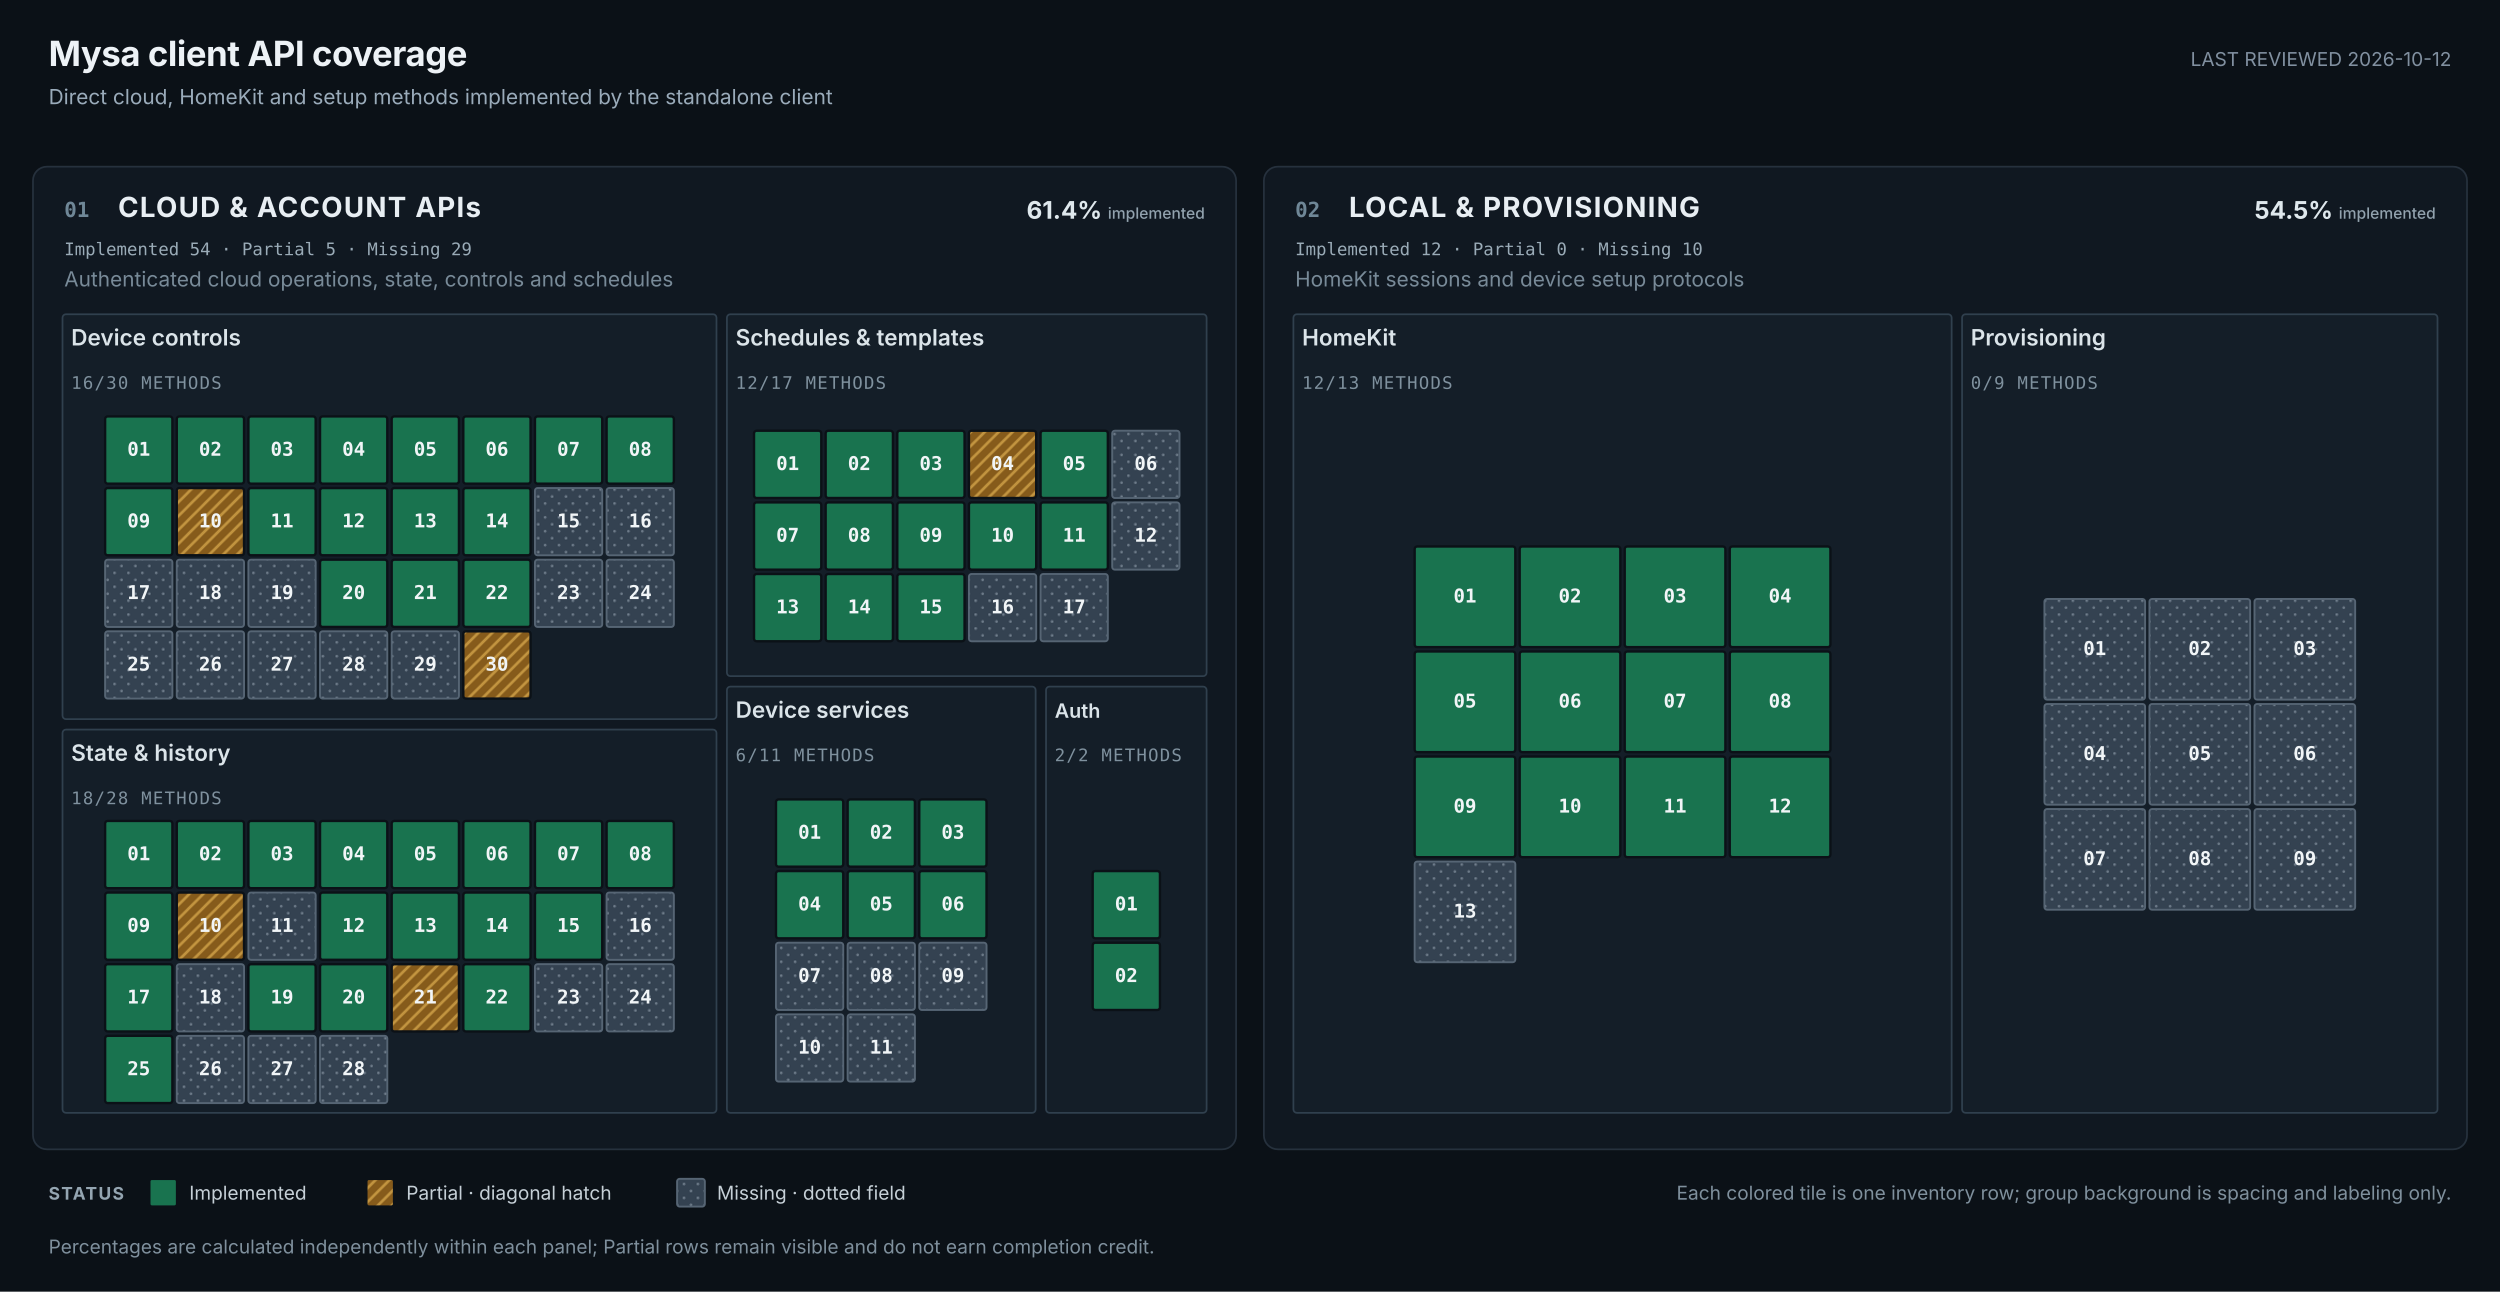
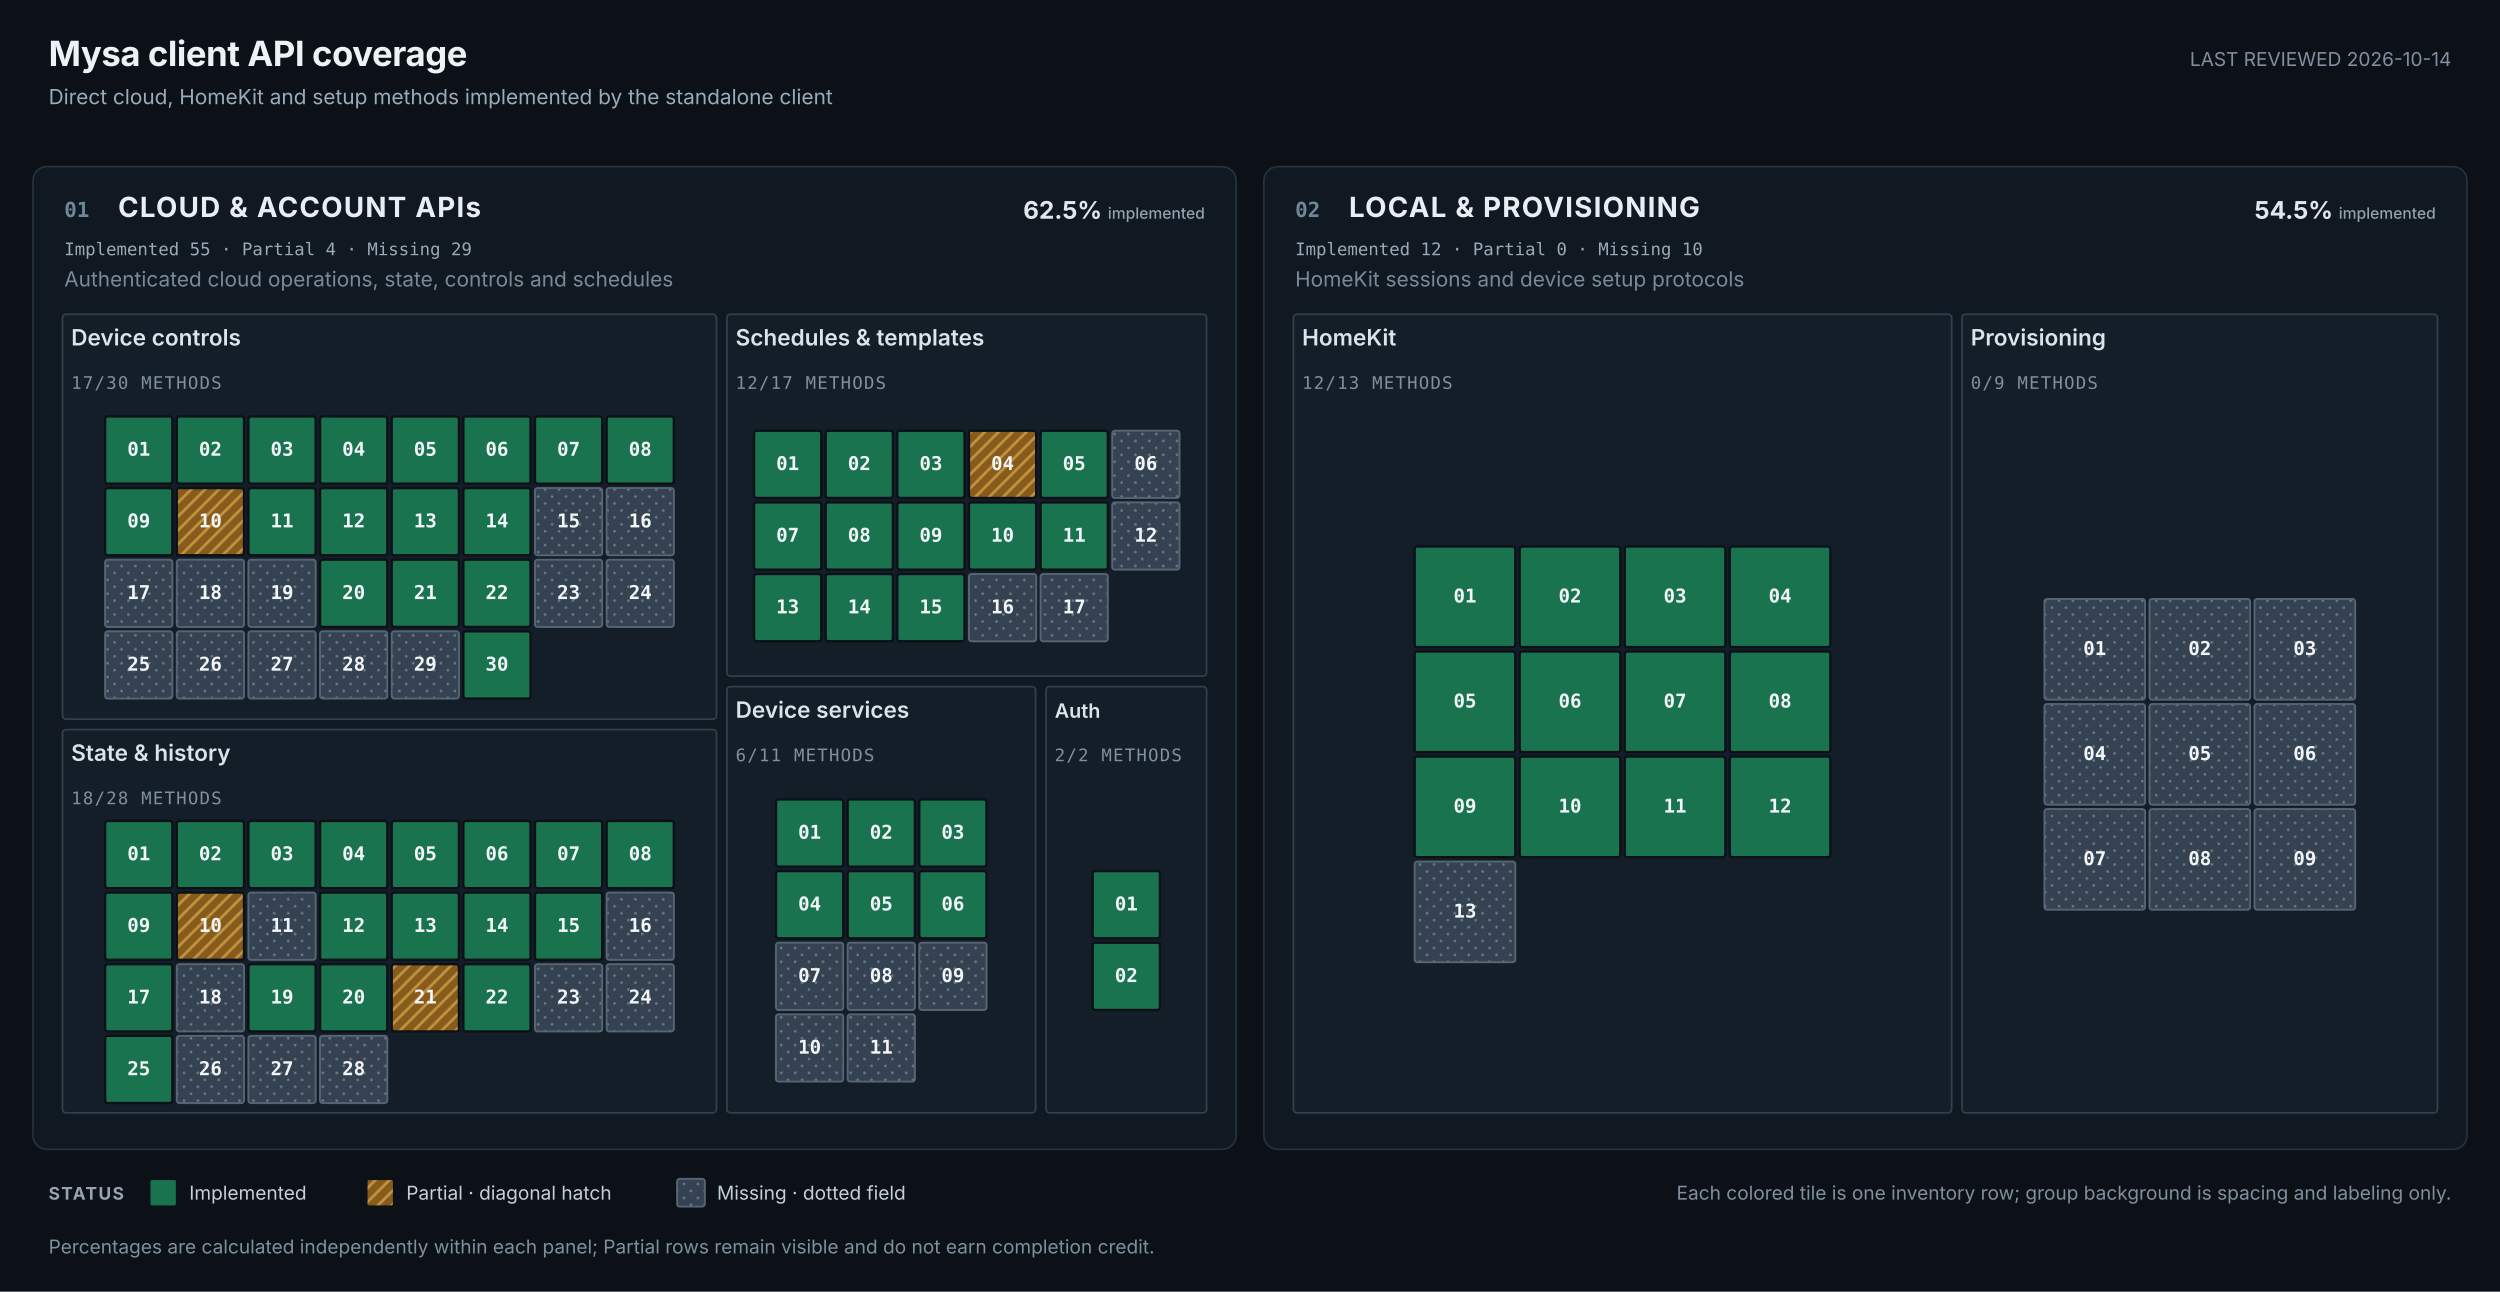
<svg xmlns="http://www.w3.org/2000/svg" width="1440" height="744" viewBox="0 0 1440 744" role="img" aria-labelledby="coverage-title coverage-description">
  <style>
    text { font-family: system-ui, -apple-system, BlinkMacSystemFont, "Segoe UI", sans-serif; }
    .canvas { fill: #0b1117; }
    .page-title { fill: #edf2f6; font-size: 20px; font-weight: 650; letter-spacing: -.25px; }
    .page-subtitle { fill: #9aabba; font-size: 12px; }
    .reviewed { fill: #8190a0; font-size: 11px; }
    .panel-frame { fill: #101821; stroke: #26313d; stroke-width: 1; }
    .panel-index { fill: #6f8797; font-family: ui-monospace, SFMono-Regular, Menlo, monospace; font-size: 12px; font-weight: 700; }
    .panel-title { fill: #e8eef3; font-size: 16px; font-weight: 700; letter-spacing: .7px; }
    .panel-percent { fill: #dfe8ed; font-size: 14px; font-weight: 650; }
    .percent-caption { fill: #92a2ae; font-size: 9px; font-weight: 500; }
    .panel-counts { fill: #9aabb7; font-family: ui-monospace, SFMono-Regular, Menlo, monospace; font-size: 10px; }
    .panel-subtitle { fill: #788a98; font-size: 12px; }
    .group-backdrop { fill: #141e28; stroke: #30404e; stroke-width: 1; }
    .group-name { fill: #dbe4e9; font-weight: 620; }
    .group-count { fill: #7f919e; font-family: ui-monospace, SFMono-Regular, Menlo, monospace; font-size: 10px; letter-spacing: .7px; }
    .tile { stroke: #0b1117; stroke-width: 1.4; }
    .swatch { stroke: #0b1117; stroke-width: 1.4; }
    .status-implemented { fill: #19734f; }
    .status-partial { fill: url(#partial-pattern); }
    .status-missing { fill: url(#missing-pattern); stroke: #566574; stroke-width: 1.1; }
    .tile-id { fill: #f1f5f7; font-family: ui-monospace, SFMono-Regular, Menlo, monospace; font-size: 11px; font-weight: 650; pointer-events: none; }
    .legend-title { fill: #94a5b1; font-size: 10px; font-weight: 650; letter-spacing: .8px; }
    .legend-label { fill: #c6d0d7; font-size: 11px; }
    .legend-note { fill: #7f909d; font-size: 11px; }
  </style>
  <defs>
    <pattern id="partial-pattern" width="8" height="8" patternUnits="userSpaceOnUse">
      <rect width="8" height="8" fill="#865b1b" />
      <path d="M-2 2L2-2 M0 8L8 0 M6 10L10 6" fill="none" stroke="#f1bf5c" stroke-width="1.6" opacity=".55" />
    </pattern>
    <pattern id="missing-pattern" width="8" height="8" patternUnits="userSpaceOnUse">
      <rect width="8" height="8" fill="#344251" />
      <circle cx="2" cy="2" r=".8" fill="#a5b2be" opacity=".48" />
      <circle cx="6" cy="6" r=".8" fill="#a5b2be" opacity=".48" />
    </pattern>
  </defs>
  <rect class="canvas" width="100%" height="100%" />
  <text class="page-title" x="28" y="38">Mysa client API coverage</text>
  <text class="page-subtitle" x="28" y="60">Direct cloud, HomeKit and setup methods implemented by the standalone client</text>
-   <text class="reviewed" x="1412" y="38" text-anchor="end">LAST REVIEWED  2026-10-12</text>
+   <text class="reviewed" x="1412" y="38" text-anchor="end">LAST REVIEWED  2026-10-14</text>
  <g class="panel" role="group" aria-label="Cloud &amp; account APIs">
    <rect class="panel-frame" x="19.0" y="96" width="693.0" height="566" rx="8" />
    <text class="panel-index" x="37.0" y="125">01</text>
    <text class="panel-title" x="68.0" y="125">CLOUD &amp; ACCOUNT APIs</text>
-     <text class="panel-percent" x="694.0" y="126" text-anchor="end">61.4% <tspan class="percent-caption">implemented</tspan>
+     <text class="panel-percent" x="694.0" y="126" text-anchor="end">62.5% <tspan class="percent-caption">implemented</tspan>
    </text>
-     <text class="panel-counts" x="37.0" y="147">Implemented 54  ·  Partial 5  ·  Missing 29</text>
+     <text class="panel-counts" x="37.0" y="147">Implemented 55  ·  Partial 4  ·  Missing 29</text>
    <text class="panel-subtitle" x="37.0" y="165">Authenticated cloud operations, state, controls and schedules</text>
    <g class="feature-group" role="group" aria-label="Authentication, 2 of 2 methods implemented">
      <rect class="group-backdrop" x="602.52" y="395.47" width="92.48" height="245.53" rx="2" />
      <defs>
        <clipPath id="category-api-auth">
          <rect x="605.52" y="395.47" width="80.48" height="48.00" />
        </clipPath>
      </defs>
      <text class="group-name" clip-path="url(#category-api-auth)" x="607.52" y="413.47" font-size="11.4">
        <tspan x="607.52" dy="0.00">Auth</tspan>
      </text>
      <text class="group-count" x="607.52" y="438.47" font-size="10.0">2/2 METHODS</text>
      <rect class="tile status-implemented" data-feature-id="API-AUTH-01" x="629.38" y="501.72" width="38.76" height="38.76" rx="1.5" />
      <text class="tile-id" x="648.76" y="524.41" text-anchor="middle">01</text>
      <rect class="tile status-implemented" data-feature-id="API-AUTH-02" x="629.38" y="542.99" width="38.76" height="38.76" rx="1.5" />
      <text class="tile-id" x="648.76" y="565.67" text-anchor="middle">02</text>
    </g>
    <g class="feature-group" role="group" aria-label="State &amp; history, 18 of 28 methods implemented">
      <rect class="group-backdrop" x="36.00" y="420.23" width="376.70" height="220.77" rx="2" />
      <defs>
        <clipPath id="category-api-read">
          <rect x="39.00" y="420.23" width="364.70" height="48.00" />
        </clipPath>
      </defs>
      <text class="group-name" clip-path="url(#category-api-read)" x="41.00" y="438.23" font-size="13.0">
        <tspan x="41.00" dy="0.00">State &amp; history</tspan>
      </text>
      <text class="group-count" x="41.00" y="463.23" font-size="10.0">18/28 METHODS</text>
      <rect class="tile status-implemented" data-feature-id="API-READ-01" x="60.54" y="472.84" width="38.76" height="38.76" rx="1.5" />
      <text class="tile-id" x="79.93" y="495.52" text-anchor="middle">01</text>
      <rect class="tile status-implemented" data-feature-id="API-READ-02" x="101.81" y="472.84" width="38.76" height="38.76" rx="1.5" />
      <text class="tile-id" x="121.19" y="495.52" text-anchor="middle">02</text>
      <rect class="tile status-implemented" data-feature-id="API-READ-03" x="143.07" y="472.84" width="38.76" height="38.76" rx="1.5" />
      <text class="tile-id" x="162.45" y="495.52" text-anchor="middle">03</text>
      <rect class="tile status-implemented" data-feature-id="API-READ-04" x="184.33" y="472.84" width="38.76" height="38.76" rx="1.5" />
      <text class="tile-id" x="203.72" y="495.52" text-anchor="middle">04</text>
      <rect class="tile status-implemented" data-feature-id="API-READ-05" x="225.60" y="472.84" width="38.76" height="38.76" rx="1.5" />
      <text class="tile-id" x="244.98" y="495.52" text-anchor="middle">05</text>
      <rect class="tile status-implemented" data-feature-id="API-READ-06" x="266.86" y="472.84" width="38.76" height="38.76" rx="1.5" />
      <text class="tile-id" x="286.24" y="495.52" text-anchor="middle">06</text>
      <rect class="tile status-implemented" data-feature-id="API-READ-07" x="308.13" y="472.84" width="38.76" height="38.76" rx="1.5" />
      <text class="tile-id" x="327.51" y="495.52" text-anchor="middle">07</text>
      <rect class="tile status-implemented" data-feature-id="API-READ-08" x="349.39" y="472.84" width="38.76" height="38.76" rx="1.5" />
      <text class="tile-id" x="368.77" y="495.52" text-anchor="middle">08</text>
      <rect class="tile status-implemented" data-feature-id="API-READ-09" x="60.54" y="514.10" width="38.76" height="38.76" rx="1.5" />
      <text class="tile-id" x="79.93" y="536.78" text-anchor="middle">09</text>
      <rect class="tile status-partial" data-feature-id="API-READ-10" x="101.81" y="514.10" width="38.76" height="38.76" rx="1.5" />
      <text class="tile-id" x="121.19" y="536.78" text-anchor="middle">10</text>
      <rect class="tile status-missing" data-feature-id="API-READ-11" x="143.07" y="514.10" width="38.76" height="38.76" rx="1.5" />
      <text class="tile-id" x="162.45" y="536.78" text-anchor="middle">11</text>
      <rect class="tile status-implemented" data-feature-id="API-READ-12" x="184.33" y="514.10" width="38.76" height="38.76" rx="1.5" />
      <text class="tile-id" x="203.72" y="536.78" text-anchor="middle">12</text>
      <rect class="tile status-implemented" data-feature-id="API-READ-13" x="225.60" y="514.10" width="38.76" height="38.76" rx="1.5" />
      <text class="tile-id" x="244.98" y="536.78" text-anchor="middle">13</text>
      <rect class="tile status-implemented" data-feature-id="API-READ-14" x="266.86" y="514.10" width="38.76" height="38.76" rx="1.5" />
      <text class="tile-id" x="286.24" y="536.78" text-anchor="middle">14</text>
      <rect class="tile status-implemented" data-feature-id="API-READ-15" x="308.13" y="514.10" width="38.76" height="38.76" rx="1.5" />
      <text class="tile-id" x="327.51" y="536.78" text-anchor="middle">15</text>
      <rect class="tile status-missing" data-feature-id="API-READ-16" x="349.39" y="514.10" width="38.76" height="38.76" rx="1.5" />
      <text class="tile-id" x="368.77" y="536.78" text-anchor="middle">16</text>
      <rect class="tile status-implemented" data-feature-id="API-READ-17" x="60.54" y="555.37" width="38.76" height="38.76" rx="1.5" />
      <text class="tile-id" x="79.93" y="578.05" text-anchor="middle">17</text>
      <rect class="tile status-missing" data-feature-id="API-READ-18" x="101.81" y="555.37" width="38.76" height="38.76" rx="1.5" />
      <text class="tile-id" x="121.19" y="578.05" text-anchor="middle">18</text>
      <rect class="tile status-implemented" data-feature-id="API-READ-19" x="143.07" y="555.37" width="38.76" height="38.76" rx="1.5" />
      <text class="tile-id" x="162.45" y="578.05" text-anchor="middle">19</text>
      <rect class="tile status-implemented" data-feature-id="API-READ-20" x="184.33" y="555.37" width="38.76" height="38.76" rx="1.5" />
      <text class="tile-id" x="203.72" y="578.05" text-anchor="middle">20</text>
      <rect class="tile status-partial" data-feature-id="API-READ-21" x="225.60" y="555.37" width="38.76" height="38.76" rx="1.5" />
      <text class="tile-id" x="244.98" y="578.05" text-anchor="middle">21</text>
      <rect class="tile status-implemented" data-feature-id="API-READ-22" x="266.86" y="555.37" width="38.76" height="38.76" rx="1.5" />
      <text class="tile-id" x="286.24" y="578.05" text-anchor="middle">22</text>
      <rect class="tile status-missing" data-feature-id="API-READ-23" x="308.13" y="555.37" width="38.76" height="38.76" rx="1.5" />
      <text class="tile-id" x="327.51" y="578.05" text-anchor="middle">23</text>
      <rect class="tile status-missing" data-feature-id="API-READ-24" x="349.39" y="555.37" width="38.76" height="38.76" rx="1.5" />
      <text class="tile-id" x="368.77" y="578.05" text-anchor="middle">24</text>
      <rect class="tile status-implemented" data-feature-id="API-READ-25" x="60.54" y="596.63" width="38.76" height="38.76" rx="1.5" />
      <text class="tile-id" x="79.93" y="619.31" text-anchor="middle">25</text>
      <rect class="tile status-missing" data-feature-id="API-READ-26" x="101.81" y="596.63" width="38.76" height="38.76" rx="1.5" />
      <text class="tile-id" x="121.19" y="619.31" text-anchor="middle">26</text>
      <rect class="tile status-missing" data-feature-id="API-READ-27" x="143.07" y="596.63" width="38.76" height="38.76" rx="1.5" />
      <text class="tile-id" x="162.45" y="619.31" text-anchor="middle">27</text>
      <rect class="tile status-missing" data-feature-id="API-READ-28" x="184.33" y="596.63" width="38.76" height="38.76" rx="1.5" />
      <text class="tile-id" x="203.72" y="619.31" text-anchor="middle">28</text>
    </g>
-     <g class="feature-group" role="group" aria-label="Device controls, 16 of 30 methods implemented">
+     <g class="feature-group" role="group" aria-label="Device controls, 17 of 30 methods implemented">
      <rect class="group-backdrop" x="36.00" y="181.00" width="376.70" height="233.23" rx="2" />
      <defs>
        <clipPath id="category-api-write">
          <rect x="39.00" y="181.00" width="364.70" height="48.00" />
        </clipPath>
      </defs>
      <text class="group-name" clip-path="url(#category-api-write)" x="41.00" y="199.00" font-size="13.0">
        <tspan x="41.00" dy="0.00">Device controls</tspan>
      </text>
-       <text class="group-count" x="41.00" y="224.00" font-size="10.0">16/30 METHODS</text>
+       <text class="group-count" x="41.00" y="224.00" font-size="10.0">17/30 METHODS</text>
      <rect class="tile status-implemented" data-feature-id="API-WRITE-01" x="60.54" y="239.84" width="38.76" height="38.76" rx="1.5" />
      <text class="tile-id" x="79.93" y="262.52" text-anchor="middle">01</text>
      <rect class="tile status-implemented" data-feature-id="API-WRITE-02" x="101.81" y="239.84" width="38.76" height="38.76" rx="1.5" />
      <text class="tile-id" x="121.19" y="262.52" text-anchor="middle">02</text>
      <rect class="tile status-implemented" data-feature-id="API-WRITE-03" x="143.07" y="239.84" width="38.76" height="38.76" rx="1.5" />
      <text class="tile-id" x="162.45" y="262.52" text-anchor="middle">03</text>
      <rect class="tile status-implemented" data-feature-id="API-WRITE-04" x="184.33" y="239.84" width="38.76" height="38.76" rx="1.5" />
      <text class="tile-id" x="203.72" y="262.52" text-anchor="middle">04</text>
      <rect class="tile status-implemented" data-feature-id="API-WRITE-05" x="225.60" y="239.84" width="38.76" height="38.76" rx="1.5" />
      <text class="tile-id" x="244.98" y="262.52" text-anchor="middle">05</text>
      <rect class="tile status-implemented" data-feature-id="API-WRITE-06" x="266.86" y="239.84" width="38.76" height="38.76" rx="1.5" />
      <text class="tile-id" x="286.24" y="262.52" text-anchor="middle">06</text>
      <rect class="tile status-implemented" data-feature-id="API-WRITE-07" x="308.13" y="239.84" width="38.76" height="38.76" rx="1.5" />
      <text class="tile-id" x="327.51" y="262.52" text-anchor="middle">07</text>
      <rect class="tile status-implemented" data-feature-id="API-WRITE-08" x="349.39" y="239.84" width="38.76" height="38.76" rx="1.5" />
      <text class="tile-id" x="368.77" y="262.52" text-anchor="middle">08</text>
      <rect class="tile status-implemented" data-feature-id="API-WRITE-09" x="60.54" y="281.10" width="38.76" height="38.76" rx="1.5" />
      <text class="tile-id" x="79.93" y="303.78" text-anchor="middle">09</text>
      <rect class="tile status-partial" data-feature-id="API-WRITE-10" x="101.81" y="281.10" width="38.76" height="38.76" rx="1.5" />
      <text class="tile-id" x="121.19" y="303.78" text-anchor="middle">10</text>
      <rect class="tile status-implemented" data-feature-id="API-WRITE-11" x="143.07" y="281.10" width="38.76" height="38.76" rx="1.5" />
      <text class="tile-id" x="162.45" y="303.78" text-anchor="middle">11</text>
      <rect class="tile status-implemented" data-feature-id="API-WRITE-12" x="184.33" y="281.10" width="38.76" height="38.76" rx="1.5" />
      <text class="tile-id" x="203.72" y="303.78" text-anchor="middle">12</text>
      <rect class="tile status-implemented" data-feature-id="API-WRITE-13" x="225.60" y="281.10" width="38.76" height="38.76" rx="1.5" />
      <text class="tile-id" x="244.98" y="303.78" text-anchor="middle">13</text>
      <rect class="tile status-implemented" data-feature-id="API-WRITE-14" x="266.86" y="281.10" width="38.76" height="38.76" rx="1.5" />
      <text class="tile-id" x="286.24" y="303.78" text-anchor="middle">14</text>
      <rect class="tile status-missing" data-feature-id="API-WRITE-15" x="308.13" y="281.10" width="38.76" height="38.76" rx="1.5" />
      <text class="tile-id" x="327.51" y="303.78" text-anchor="middle">15</text>
      <rect class="tile status-missing" data-feature-id="API-WRITE-16" x="349.39" y="281.10" width="38.76" height="38.76" rx="1.5" />
      <text class="tile-id" x="368.77" y="303.78" text-anchor="middle">16</text>
      <rect class="tile status-missing" data-feature-id="API-WRITE-17" x="60.54" y="322.37" width="38.76" height="38.76" rx="1.5" />
      <text class="tile-id" x="79.93" y="345.05" text-anchor="middle">17</text>
      <rect class="tile status-missing" data-feature-id="API-WRITE-18" x="101.81" y="322.37" width="38.76" height="38.76" rx="1.5" />
      <text class="tile-id" x="121.19" y="345.05" text-anchor="middle">18</text>
      <rect class="tile status-missing" data-feature-id="API-WRITE-19" x="143.07" y="322.37" width="38.76" height="38.76" rx="1.5" />
      <text class="tile-id" x="162.45" y="345.05" text-anchor="middle">19</text>
      <rect class="tile status-implemented" data-feature-id="API-WRITE-20" x="184.33" y="322.37" width="38.76" height="38.76" rx="1.5" />
      <text class="tile-id" x="203.72" y="345.05" text-anchor="middle">20</text>
      <rect class="tile status-implemented" data-feature-id="API-WRITE-21" x="225.60" y="322.37" width="38.76" height="38.76" rx="1.5" />
      <text class="tile-id" x="244.98" y="345.05" text-anchor="middle">21</text>
      <rect class="tile status-implemented" data-feature-id="API-WRITE-22" x="266.86" y="322.37" width="38.76" height="38.76" rx="1.5" />
      <text class="tile-id" x="286.24" y="345.05" text-anchor="middle">22</text>
      <rect class="tile status-missing" data-feature-id="API-WRITE-23" x="308.13" y="322.37" width="38.76" height="38.76" rx="1.5" />
      <text class="tile-id" x="327.51" y="345.05" text-anchor="middle">23</text>
      <rect class="tile status-missing" data-feature-id="API-WRITE-24" x="349.39" y="322.37" width="38.76" height="38.76" rx="1.5" />
      <text class="tile-id" x="368.77" y="345.05" text-anchor="middle">24</text>
      <rect class="tile status-missing" data-feature-id="API-WRITE-25" x="60.54" y="363.63" width="38.76" height="38.76" rx="1.5" />
      <text class="tile-id" x="79.93" y="386.31" text-anchor="middle">25</text>
      <rect class="tile status-missing" data-feature-id="API-WRITE-26" x="101.81" y="363.63" width="38.76" height="38.76" rx="1.5" />
      <text class="tile-id" x="121.19" y="386.31" text-anchor="middle">26</text>
      <rect class="tile status-missing" data-feature-id="API-WRITE-27" x="143.07" y="363.63" width="38.76" height="38.76" rx="1.5" />
      <text class="tile-id" x="162.45" y="386.31" text-anchor="middle">27</text>
      <rect class="tile status-missing" data-feature-id="API-WRITE-28" x="184.33" y="363.63" width="38.76" height="38.76" rx="1.5" />
      <text class="tile-id" x="203.72" y="386.31" text-anchor="middle">28</text>
      <rect class="tile status-missing" data-feature-id="API-WRITE-29" x="225.60" y="363.63" width="38.76" height="38.76" rx="1.5" />
      <text class="tile-id" x="244.98" y="386.31" text-anchor="middle">29</text>
-       <rect class="tile status-partial" data-feature-id="API-WRITE-30" x="266.86" y="363.63" width="38.76" height="38.76" rx="1.5" />
+       <rect class="tile status-implemented" data-feature-id="API-WRITE-30" x="266.86" y="363.63" width="38.76" height="38.76" rx="1.5" />
      <text class="tile-id" x="286.24" y="386.31" text-anchor="middle">30</text>
    </g>
    <g class="feature-group" role="group" aria-label="Schedules &amp; templates, 12 of 17 methods implemented">
      <rect class="group-backdrop" x="418.70" y="181.00" width="276.30" height="208.47" rx="2" />
      <defs>
        <clipPath id="category-api-sched">
          <rect x="421.70" y="181.00" width="264.30" height="48.00" />
        </clipPath>
      </defs>
      <text class="group-name" clip-path="url(#category-api-sched)" x="423.70" y="199.00" font-size="13.0">
        <tspan x="423.70" dy="0.00">Schedules &amp; templates</tspan>
      </text>
      <text class="group-count" x="423.70" y="224.00" font-size="10.0">12/17 METHODS</text>
      <rect class="tile status-implemented" data-feature-id="API-SCHED-01" x="434.31" y="248.09" width="38.76" height="38.76" rx="1.5" />
      <text class="tile-id" x="453.69" y="270.77" text-anchor="middle">01</text>
      <rect class="tile status-implemented" data-feature-id="API-SCHED-02" x="475.57" y="248.09" width="38.76" height="38.76" rx="1.5" />
      <text class="tile-id" x="494.95" y="270.77" text-anchor="middle">02</text>
      <rect class="tile status-implemented" data-feature-id="API-SCHED-03" x="516.83" y="248.09" width="38.76" height="38.76" rx="1.5" />
      <text class="tile-id" x="536.22" y="270.77" text-anchor="middle">03</text>
      <rect class="tile status-partial" data-feature-id="API-SCHED-04" x="558.10" y="248.09" width="38.76" height="38.76" rx="1.5" />
      <text class="tile-id" x="577.48" y="270.77" text-anchor="middle">04</text>
      <rect class="tile status-implemented" data-feature-id="API-SCHED-05" x="599.36" y="248.09" width="38.76" height="38.76" rx="1.5" />
      <text class="tile-id" x="618.74" y="270.77" text-anchor="middle">05</text>
      <rect class="tile status-missing" data-feature-id="API-SCHED-06" x="640.63" y="248.09" width="38.76" height="38.76" rx="1.5" />
      <text class="tile-id" x="660.01" y="270.77" text-anchor="middle">06</text>
      <rect class="tile status-implemented" data-feature-id="API-SCHED-07" x="434.31" y="289.36" width="38.76" height="38.76" rx="1.5" />
      <text class="tile-id" x="453.69" y="312.04" text-anchor="middle">07</text>
      <rect class="tile status-implemented" data-feature-id="API-SCHED-08" x="475.57" y="289.36" width="38.76" height="38.76" rx="1.5" />
      <text class="tile-id" x="494.95" y="312.04" text-anchor="middle">08</text>
      <rect class="tile status-implemented" data-feature-id="API-SCHED-09" x="516.83" y="289.36" width="38.76" height="38.76" rx="1.5" />
      <text class="tile-id" x="536.22" y="312.04" text-anchor="middle">09</text>
      <rect class="tile status-implemented" data-feature-id="API-SCHED-10" x="558.10" y="289.36" width="38.76" height="38.76" rx="1.5" />
      <text class="tile-id" x="577.48" y="312.04" text-anchor="middle">10</text>
      <rect class="tile status-implemented" data-feature-id="API-SCHED-11" x="599.36" y="289.36" width="38.76" height="38.76" rx="1.5" />
      <text class="tile-id" x="618.74" y="312.04" text-anchor="middle">11</text>
      <rect class="tile status-missing" data-feature-id="API-SCHED-12" x="640.63" y="289.36" width="38.76" height="38.76" rx="1.5" />
      <text class="tile-id" x="660.01" y="312.04" text-anchor="middle">12</text>
      <rect class="tile status-implemented" data-feature-id="API-SCHED-13" x="434.31" y="330.62" width="38.76" height="38.76" rx="1.5" />
      <text class="tile-id" x="453.69" y="353.30" text-anchor="middle">13</text>
      <rect class="tile status-implemented" data-feature-id="API-SCHED-14" x="475.57" y="330.62" width="38.76" height="38.76" rx="1.5" />
      <text class="tile-id" x="494.95" y="353.30" text-anchor="middle">14</text>
      <rect class="tile status-implemented" data-feature-id="API-SCHED-15" x="516.83" y="330.62" width="38.76" height="38.76" rx="1.5" />
      <text class="tile-id" x="536.22" y="353.30" text-anchor="middle">15</text>
      <rect class="tile status-missing" data-feature-id="API-SCHED-16" x="558.10" y="330.62" width="38.76" height="38.76" rx="1.5" />
      <text class="tile-id" x="577.48" y="353.30" text-anchor="middle">16</text>
      <rect class="tile status-missing" data-feature-id="API-SCHED-17" x="599.36" y="330.62" width="38.76" height="38.76" rx="1.5" />
      <text class="tile-id" x="618.74" y="353.30" text-anchor="middle">17</text>
    </g>
    <g class="feature-group" role="group" aria-label="Device services, 6 of 11 methods implemented">
      <rect class="group-backdrop" x="418.70" y="395.47" width="177.82" height="245.53" rx="2" />
      <defs>
        <clipPath id="category-api-device">
          <rect x="421.70" y="395.47" width="165.82" height="48.00" />
        </clipPath>
      </defs>
      <text class="group-name" clip-path="url(#category-api-device)" x="423.70" y="413.47" font-size="13.0">
        <tspan x="423.70" dy="0.00">Device services</tspan>
      </text>
      <text class="group-count" x="423.70" y="438.47" font-size="10.0">6/11 METHODS</text>
      <rect class="tile status-implemented" data-feature-id="API-DEVICE-01" x="446.96" y="460.46" width="38.76" height="38.76" rx="1.5" />
      <text class="tile-id" x="466.34" y="483.14" text-anchor="middle">01</text>
      <rect class="tile status-implemented" data-feature-id="API-DEVICE-02" x="488.23" y="460.46" width="38.76" height="38.76" rx="1.5" />
      <text class="tile-id" x="507.61" y="483.14" text-anchor="middle">02</text>
      <rect class="tile status-implemented" data-feature-id="API-DEVICE-03" x="529.49" y="460.46" width="38.76" height="38.76" rx="1.5" />
      <text class="tile-id" x="548.87" y="483.14" text-anchor="middle">03</text>
      <rect class="tile status-implemented" data-feature-id="API-DEVICE-04" x="446.96" y="501.72" width="38.76" height="38.76" rx="1.5" />
      <text class="tile-id" x="466.34" y="524.41" text-anchor="middle">04</text>
      <rect class="tile status-implemented" data-feature-id="API-DEVICE-05" x="488.23" y="501.72" width="38.76" height="38.76" rx="1.5" />
      <text class="tile-id" x="507.61" y="524.41" text-anchor="middle">05</text>
      <rect class="tile status-implemented" data-feature-id="API-DEVICE-06" x="529.49" y="501.72" width="38.76" height="38.76" rx="1.5" />
      <text class="tile-id" x="548.87" y="524.41" text-anchor="middle">06</text>
      <rect class="tile status-missing" data-feature-id="API-DEVICE-07" x="446.96" y="542.99" width="38.76" height="38.76" rx="1.5" />
      <text class="tile-id" x="466.34" y="565.67" text-anchor="middle">07</text>
      <rect class="tile status-missing" data-feature-id="API-DEVICE-08" x="488.23" y="542.99" width="38.76" height="38.76" rx="1.5" />
      <text class="tile-id" x="507.61" y="565.67" text-anchor="middle">08</text>
      <rect class="tile status-missing" data-feature-id="API-DEVICE-09" x="529.49" y="542.99" width="38.76" height="38.76" rx="1.5" />
      <text class="tile-id" x="548.87" y="565.67" text-anchor="middle">09</text>
      <rect class="tile status-missing" data-feature-id="API-DEVICE-10" x="446.96" y="584.25" width="38.76" height="38.76" rx="1.5" />
      <text class="tile-id" x="466.34" y="606.93" text-anchor="middle">10</text>
      <rect class="tile status-missing" data-feature-id="API-DEVICE-11" x="488.23" y="584.25" width="38.76" height="38.76" rx="1.5" />
      <text class="tile-id" x="507.61" y="606.93" text-anchor="middle">11</text>
    </g>
  </g>
  <g class="panel" role="group" aria-label="Local &amp; provisioning APIs">
    <rect class="panel-frame" x="728.0" y="96" width="693.0" height="566" rx="8" />
    <text class="panel-index" x="746.0" y="125">02</text>
    <text class="panel-title" x="777.0" y="125">LOCAL &amp; PROVISIONING</text>
    <text class="panel-percent" x="1403.0" y="126" text-anchor="end">54.5% <tspan class="percent-caption">implemented</tspan>
    </text>
    <text class="panel-counts" x="746.0" y="147">Implemented 12  ·  Partial 0  ·  Missing 10</text>
    <text class="panel-subtitle" x="746.0" y="165">HomeKit sessions and device setup protocols</text>
    <g class="feature-group" role="group" aria-label="HomeKit, 12 of 13 methods implemented">
      <rect class="group-backdrop" x="745.00" y="181.00" width="379.15" height="460.00" rx="2" />
      <defs>
        <clipPath id="category-api-local">
          <rect x="748.00" y="181.00" width="367.15" height="48.00" />
        </clipPath>
      </defs>
      <text class="group-name" clip-path="url(#category-api-local)" x="750.00" y="199.00" font-size="13.0">
        <tspan x="750.00" dy="0.00">HomeKit</tspan>
      </text>
      <text class="group-count" x="750.00" y="224.00" font-size="10.0">12/13 METHODS</text>
      <rect class="tile status-implemented" data-feature-id="API-LOCAL-01" x="814.83" y="314.75" width="58.00" height="58.00" rx="1.5" />
      <text class="tile-id" x="843.83" y="347.05" text-anchor="middle">01</text>
      <rect class="tile status-implemented" data-feature-id="API-LOCAL-02" x="875.33" y="314.75" width="58.00" height="58.00" rx="1.5" />
      <text class="tile-id" x="904.33" y="347.05" text-anchor="middle">02</text>
      <rect class="tile status-implemented" data-feature-id="API-LOCAL-03" x="935.83" y="314.75" width="58.00" height="58.00" rx="1.5" />
      <text class="tile-id" x="964.83" y="347.05" text-anchor="middle">03</text>
      <rect class="tile status-implemented" data-feature-id="API-LOCAL-04" x="996.33" y="314.75" width="58.00" height="58.00" rx="1.5" />
      <text class="tile-id" x="1025.33" y="347.05" text-anchor="middle">04</text>
      <rect class="tile status-implemented" data-feature-id="API-LOCAL-05" x="814.83" y="375.25" width="58.00" height="58.00" rx="1.5" />
      <text class="tile-id" x="843.83" y="407.55" text-anchor="middle">05</text>
      <rect class="tile status-implemented" data-feature-id="API-LOCAL-06" x="875.33" y="375.25" width="58.00" height="58.00" rx="1.5" />
      <text class="tile-id" x="904.33" y="407.55" text-anchor="middle">06</text>
      <rect class="tile status-implemented" data-feature-id="API-LOCAL-07" x="935.83" y="375.25" width="58.00" height="58.00" rx="1.5" />
      <text class="tile-id" x="964.83" y="407.55" text-anchor="middle">07</text>
      <rect class="tile status-implemented" data-feature-id="API-LOCAL-08" x="996.33" y="375.25" width="58.00" height="58.00" rx="1.5" />
      <text class="tile-id" x="1025.33" y="407.55" text-anchor="middle">08</text>
      <rect class="tile status-implemented" data-feature-id="API-LOCAL-09" x="814.83" y="435.75" width="58.00" height="58.00" rx="1.5" />
      <text class="tile-id" x="843.83" y="468.05" text-anchor="middle">09</text>
      <rect class="tile status-implemented" data-feature-id="API-LOCAL-10" x="875.33" y="435.75" width="58.00" height="58.00" rx="1.5" />
      <text class="tile-id" x="904.33" y="468.05" text-anchor="middle">10</text>
      <rect class="tile status-implemented" data-feature-id="API-LOCAL-11" x="935.83" y="435.75" width="58.00" height="58.00" rx="1.5" />
      <text class="tile-id" x="964.83" y="468.05" text-anchor="middle">11</text>
      <rect class="tile status-implemented" data-feature-id="API-LOCAL-12" x="996.33" y="435.75" width="58.00" height="58.00" rx="1.5" />
      <text class="tile-id" x="1025.33" y="468.05" text-anchor="middle">12</text>
      <rect class="tile status-missing" data-feature-id="API-LOCAL-13" x="814.83" y="496.25" width="58.00" height="58.00" rx="1.5" />
      <text class="tile-id" x="843.83" y="528.55" text-anchor="middle">13</text>
    </g>
    <g class="feature-group" role="group" aria-label="Provisioning, 0 of 9 methods implemented">
      <rect class="group-backdrop" x="1130.15" y="181.00" width="273.85" height="460.00" rx="2" />
      <defs>
        <clipPath id="category-api-setup">
          <rect x="1133.15" y="181.00" width="261.85" height="48.00" />
        </clipPath>
      </defs>
      <text class="group-name" clip-path="url(#category-api-setup)" x="1135.15" y="199.00" font-size="13.0">
        <tspan x="1135.15" dy="0.00">Provisioning</tspan>
      </text>
      <text class="group-count" x="1135.15" y="224.00" font-size="10.0">0/9 METHODS</text>
      <rect class="tile status-missing" data-feature-id="API-SETUP-01" x="1177.58" y="345.00" width="58.00" height="58.00" rx="1.5" />
      <text class="tile-id" x="1206.58" y="377.30" text-anchor="middle">01</text>
      <rect class="tile status-missing" data-feature-id="API-SETUP-02" x="1238.08" y="345.00" width="58.00" height="58.00" rx="1.5" />
      <text class="tile-id" x="1267.08" y="377.30" text-anchor="middle">02</text>
      <rect class="tile status-missing" data-feature-id="API-SETUP-03" x="1298.58" y="345.00" width="58.00" height="58.00" rx="1.5" />
      <text class="tile-id" x="1327.58" y="377.30" text-anchor="middle">03</text>
      <rect class="tile status-missing" data-feature-id="API-SETUP-04" x="1177.58" y="405.50" width="58.00" height="58.00" rx="1.5" />
      <text class="tile-id" x="1206.58" y="437.80" text-anchor="middle">04</text>
      <rect class="tile status-missing" data-feature-id="API-SETUP-05" x="1238.08" y="405.50" width="58.00" height="58.00" rx="1.5" />
      <text class="tile-id" x="1267.08" y="437.80" text-anchor="middle">05</text>
      <rect class="tile status-missing" data-feature-id="API-SETUP-06" x="1298.58" y="405.50" width="58.00" height="58.00" rx="1.5" />
      <text class="tile-id" x="1327.58" y="437.80" text-anchor="middle">06</text>
      <rect class="tile status-missing" data-feature-id="API-SETUP-07" x="1177.58" y="466.00" width="58.00" height="58.00" rx="1.5" />
      <text class="tile-id" x="1206.58" y="498.30" text-anchor="middle">07</text>
      <rect class="tile status-missing" data-feature-id="API-SETUP-08" x="1238.08" y="466.00" width="58.00" height="58.00" rx="1.5" />
      <text class="tile-id" x="1267.08" y="498.30" text-anchor="middle">08</text>
      <rect class="tile status-missing" data-feature-id="API-SETUP-09" x="1298.58" y="466.00" width="58.00" height="58.00" rx="1.5" />
      <text class="tile-id" x="1327.58" y="498.30" text-anchor="middle">09</text>
    </g>
  </g>
  <g role="group" aria-label="Coverage status legend">
    <text class="legend-title" x="28" y="691">STATUS</text>
    <rect class="swatch status-implemented" x="86" y="679" width="16" height="16" rx="1.5" />
    <text class="legend-label" x="109" y="691">Implemented</text>
    <rect class="swatch status-partial" x="211" y="679" width="16" height="16" rx="1.5" />
    <text class="legend-label" x="234" y="691">Partial · diagonal hatch</text>
    <rect class="swatch status-missing" x="390" y="679" width="16" height="16" rx="1.5" />
    <text class="legend-label" x="413" y="691">Missing · dotted field</text>
    <text class="legend-note" x="1412" y="691" text-anchor="end">Each colored tile is one inventory row; group background is spacing and labeling only.</text>
  </g>
  <text class="legend-note" x="28" y="722">Percentages are calculated independently within each panel; Partial rows remain visible and do not earn completion credit.</text>
</svg>
